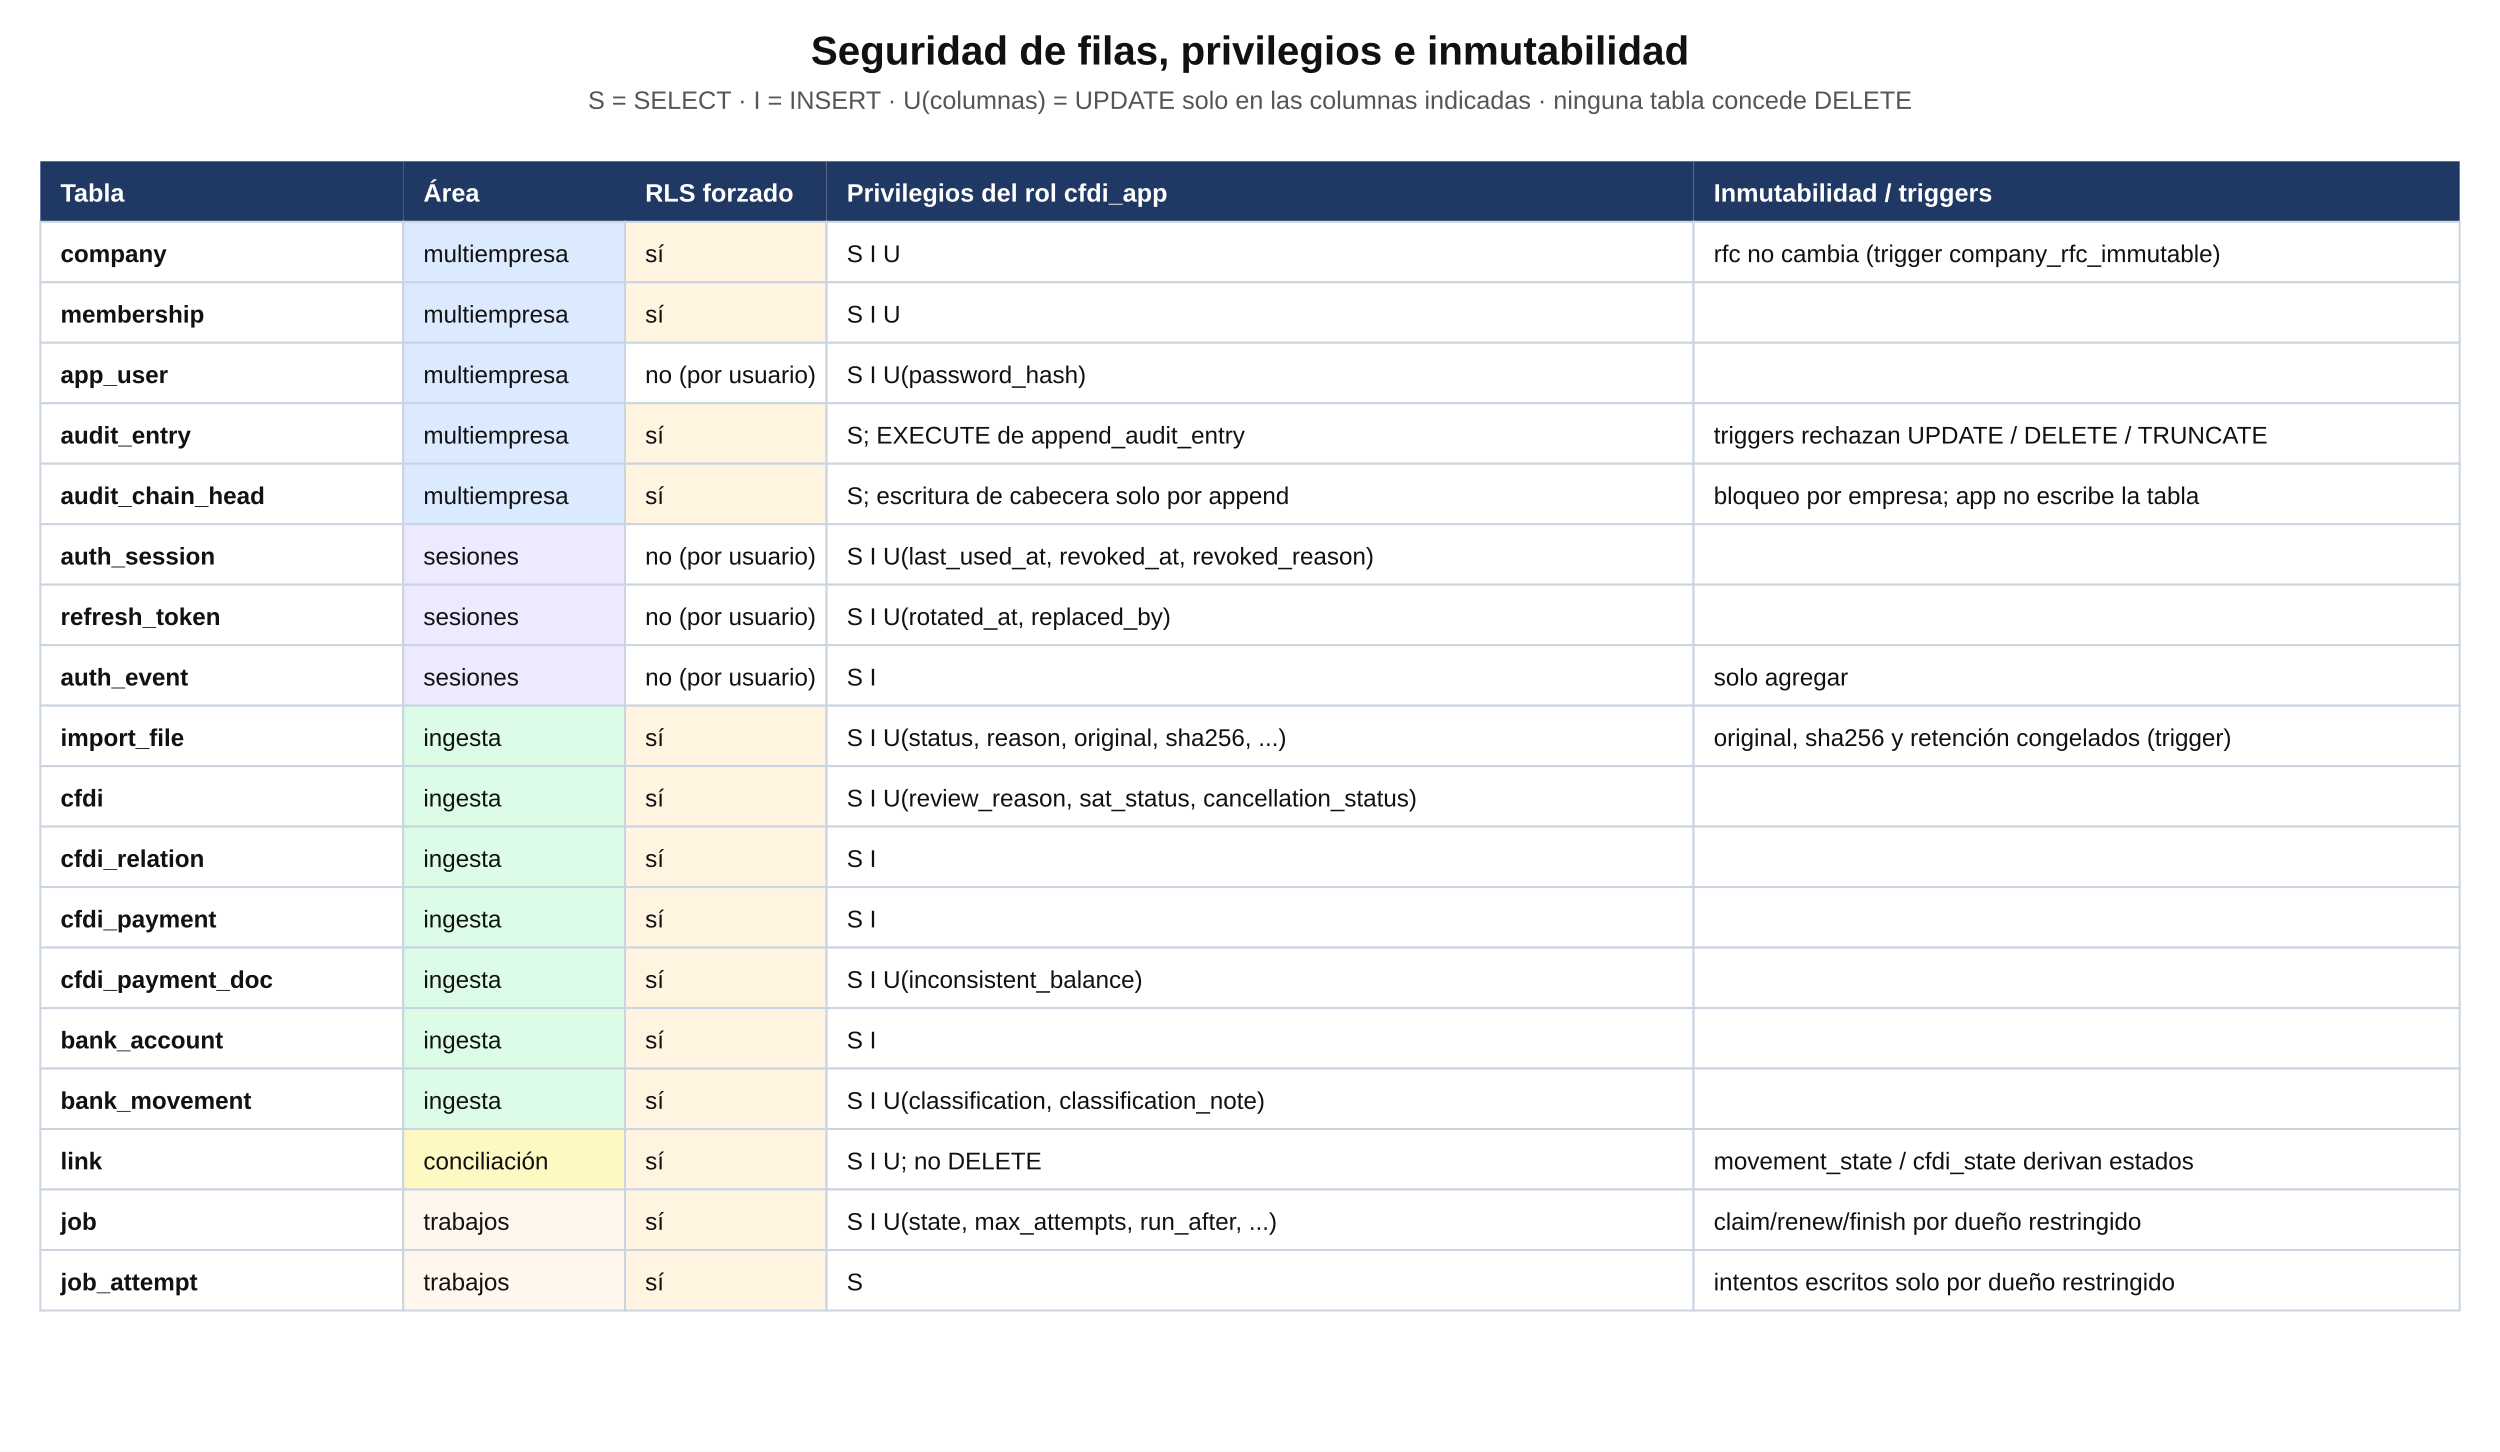
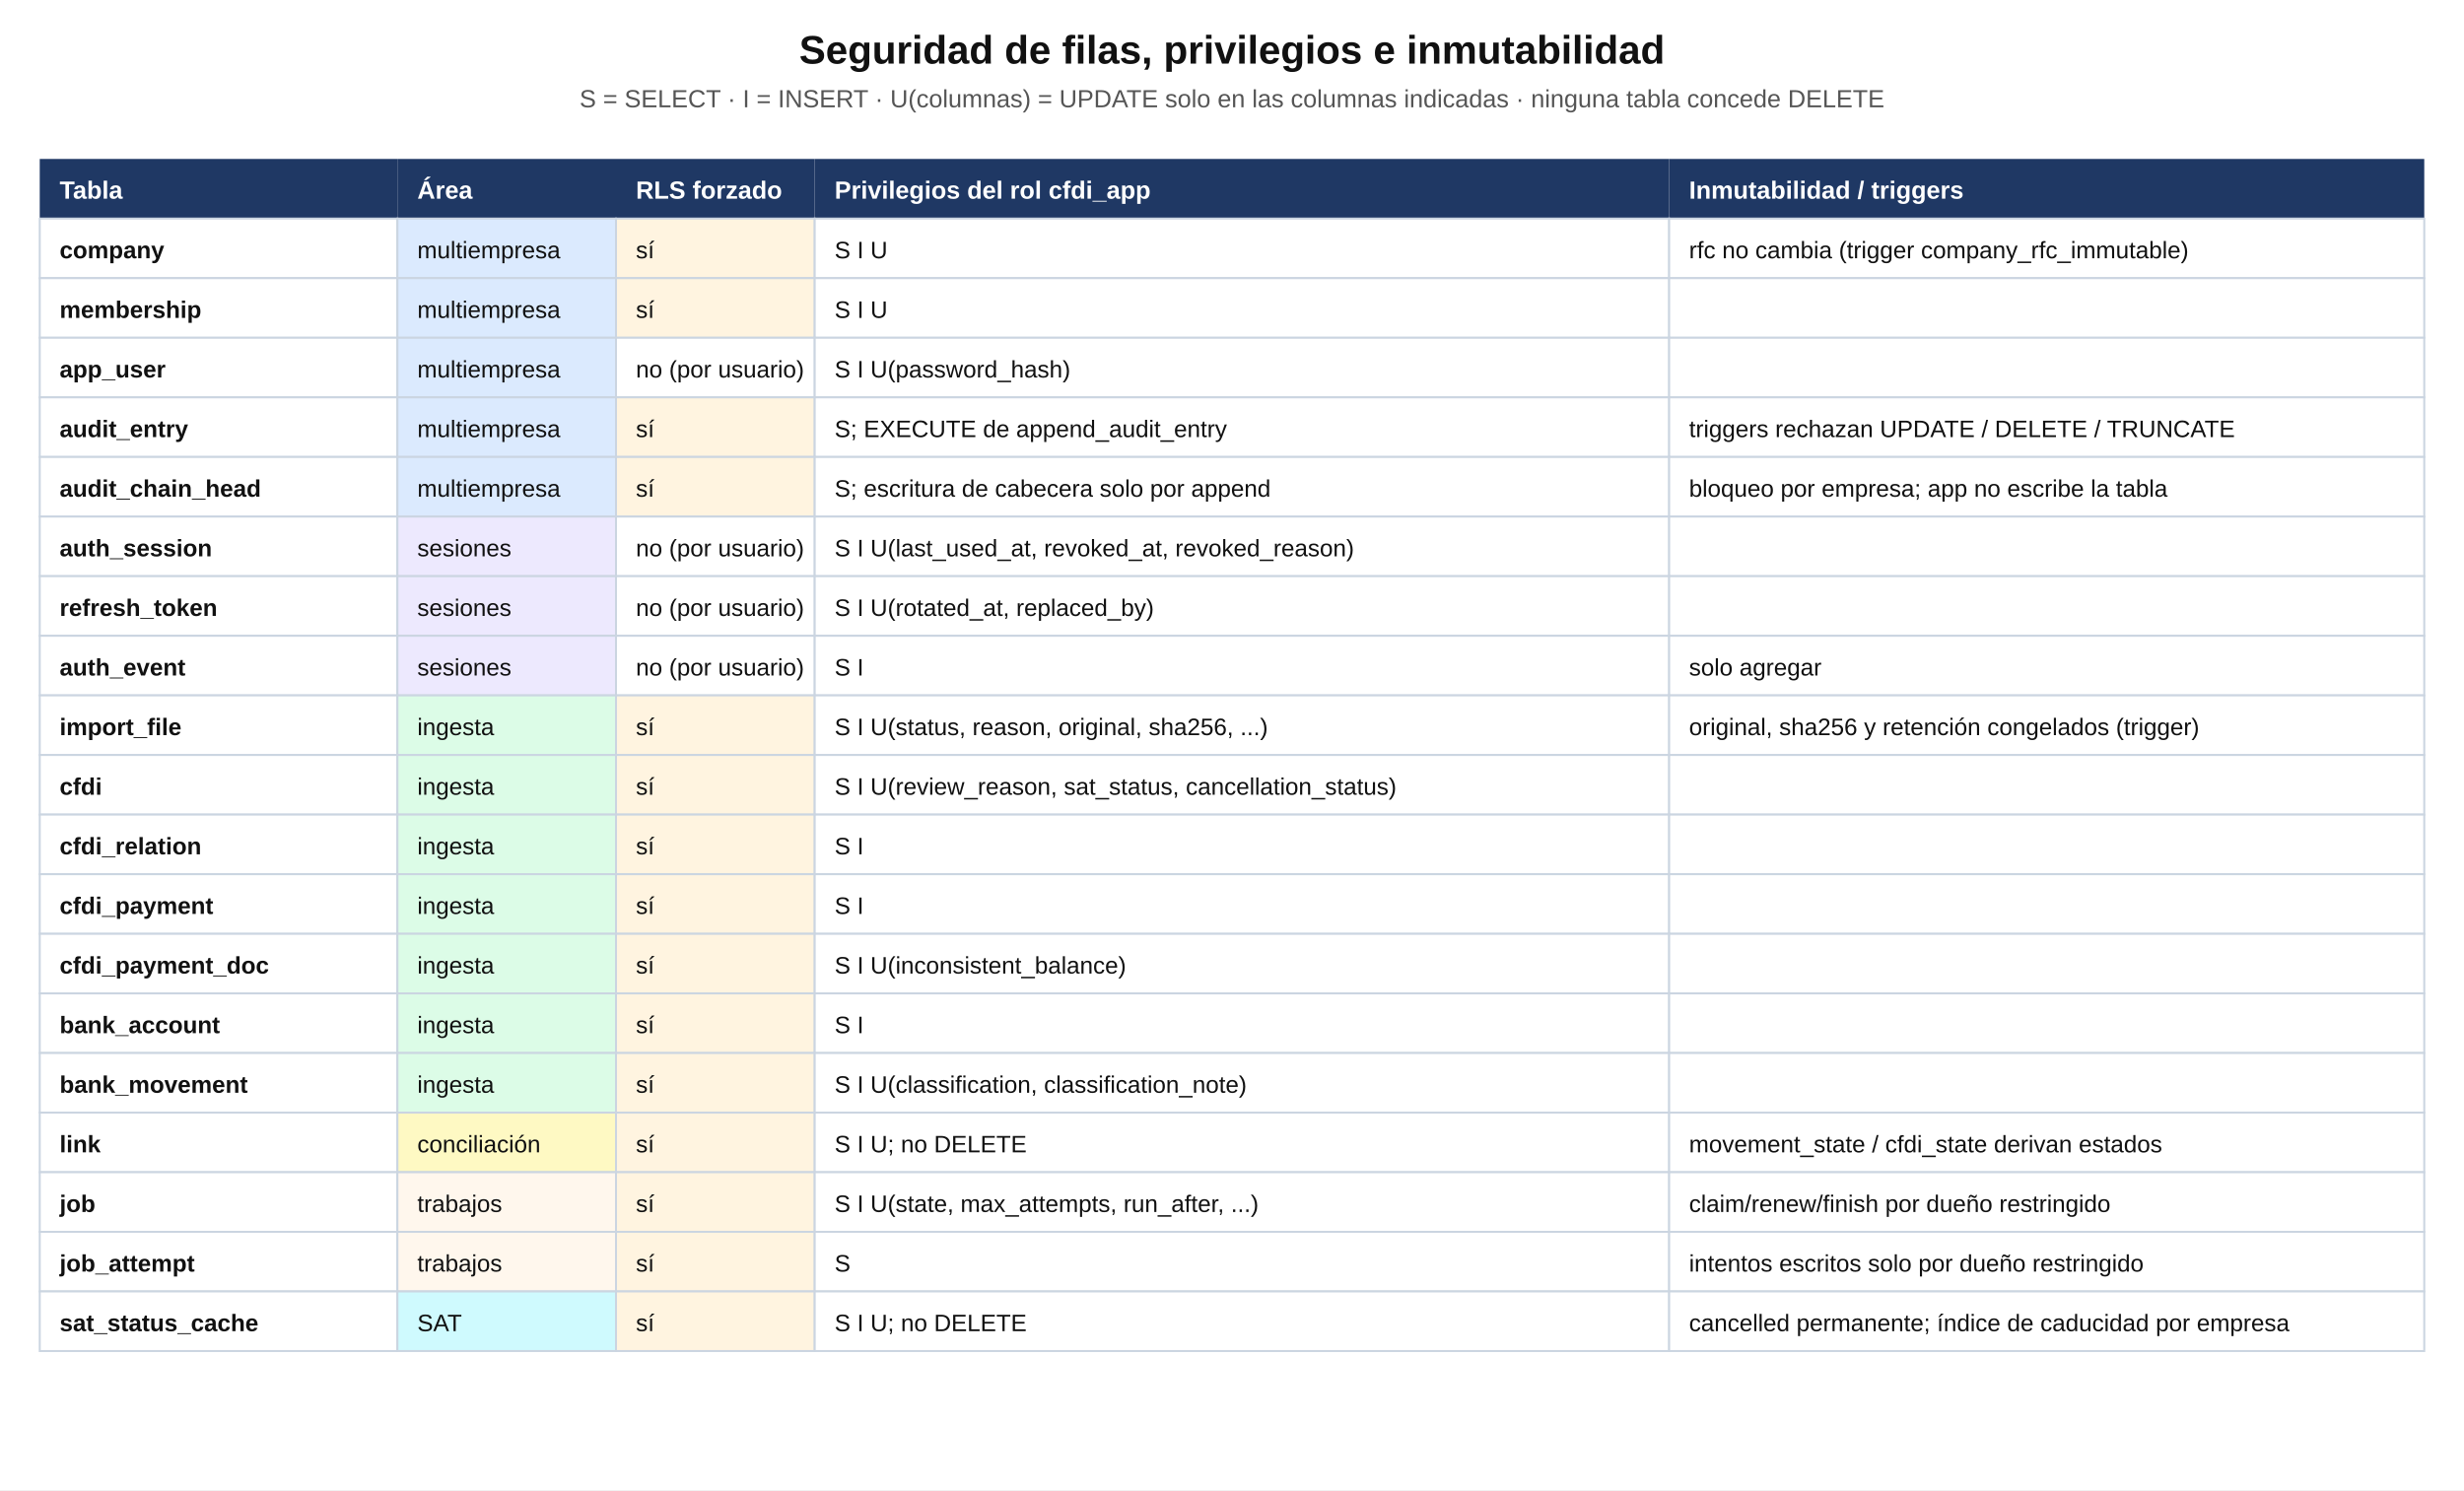
- <svg xmlns="http://www.w3.org/2000/svg" width="1240" height="720" viewBox="0 0 1240 720" font-family="Liberation Sans, Arial, sans-serif">
-   <rect width="1240" height="720" fill="#fff" />
+ <svg xmlns="http://www.w3.org/2000/svg" width="1240" height="750" viewBox="0 0 1240 750" font-family="Liberation Sans, Arial, sans-serif">
+   <rect width="1240" height="750" fill="#fff" />
  <text x="620.0" y="32" text-anchor="middle" font-size="20" font-weight="bold" fill="#111">Seguridad de filas, privilegios e inmutabilidad</text>
  <text x="620.0" y="54" text-anchor="middle" font-size="12.5" fill="#555">S = SELECT · I = INSERT · U(columnas) = UPDATE solo en las columnas indicadas · ninguna tabla concede DELETE</text>
  <rect x="20" y="80" width="180" height="30" fill="#1f3864" />
  <text x="30" y="100" font-size="12.5" font-weight="bold" fill="#fff">Tabla</text>
  <rect x="200" y="80" width="110" height="30" fill="#1f3864" />
  <text x="210" y="100" font-size="12.5" font-weight="bold" fill="#fff">Área</text>
  <rect x="310" y="80" width="100" height="30" fill="#1f3864" />
  <text x="320" y="100" font-size="12.5" font-weight="bold" fill="#fff">RLS forzado</text>
  <rect x="410" y="80" width="430" height="30" fill="#1f3864" />
  <text x="420" y="100" font-size="12.5" font-weight="bold" fill="#fff">Privilegios del rol cfdi_app</text>
  <rect x="840" y="80" width="380" height="30" fill="#1f3864" />
  <text x="850" y="100" font-size="12.5" font-weight="bold" fill="#fff">Inmutabilidad / triggers</text>
  <rect x="20" y="110" width="180" height="30" fill="#fff" stroke="#cbd5e1" />
  <text x="30" y="130" font-size="12" font-weight="bold" fill="#111">company</text>
  <rect x="200" y="110" width="110" height="30" fill="#dbeafe" stroke="#cbd5e1" />
  <text x="210" y="130" font-size="12" fill="#111">multiempresa</text>
  <rect x="310" y="110" width="100" height="30" fill="#fff4e0" stroke="#cbd5e1" />
  <text x="320" y="130" font-size="12" fill="#111">sí</text>
  <rect x="410" y="110" width="430" height="30" fill="#fff" stroke="#cbd5e1" />
  <text x="420" y="130" font-size="12" fill="#111">S I U</text>
  <rect x="840" y="110" width="380" height="30" fill="#fff" stroke="#cbd5e1" />
  <text x="850" y="130" font-size="12" fill="#111">rfc no cambia (trigger company_rfc_immutable)</text>
  <rect x="20" y="140" width="180" height="30" fill="#fff" stroke="#cbd5e1" />
  <text x="30" y="160" font-size="12" font-weight="bold" fill="#111">membership</text>
  <rect x="200" y="140" width="110" height="30" fill="#dbeafe" stroke="#cbd5e1" />
  <text x="210" y="160" font-size="12" fill="#111">multiempresa</text>
  <rect x="310" y="140" width="100" height="30" fill="#fff4e0" stroke="#cbd5e1" />
  <text x="320" y="160" font-size="12" fill="#111">sí</text>
  <rect x="410" y="140" width="430" height="30" fill="#fff" stroke="#cbd5e1" />
  <text x="420" y="160" font-size="12" fill="#111">S I U</text>
  <rect x="840" y="140" width="380" height="30" fill="#fff" stroke="#cbd5e1" />
  <text x="850" y="160" font-size="12" fill="#111" />
  <rect x="20" y="170" width="180" height="30" fill="#fff" stroke="#cbd5e1" />
  <text x="30" y="190" font-size="12" font-weight="bold" fill="#111">app_user</text>
  <rect x="200" y="170" width="110" height="30" fill="#dbeafe" stroke="#cbd5e1" />
  <text x="210" y="190" font-size="12" fill="#111">multiempresa</text>
  <rect x="310" y="170" width="100" height="30" fill="#fff" stroke="#cbd5e1" />
  <text x="320" y="190" font-size="12" fill="#111">no (por usuario)</text>
  <rect x="410" y="170" width="430" height="30" fill="#fff" stroke="#cbd5e1" />
  <text x="420" y="190" font-size="12" fill="#111">S I U(password_hash)</text>
  <rect x="840" y="170" width="380" height="30" fill="#fff" stroke="#cbd5e1" />
  <text x="850" y="190" font-size="12" fill="#111" />
  <rect x="20" y="200" width="180" height="30" fill="#fff" stroke="#cbd5e1" />
  <text x="30" y="220" font-size="12" font-weight="bold" fill="#111">audit_entry</text>
  <rect x="200" y="200" width="110" height="30" fill="#dbeafe" stroke="#cbd5e1" />
  <text x="210" y="220" font-size="12" fill="#111">multiempresa</text>
  <rect x="310" y="200" width="100" height="30" fill="#fff4e0" stroke="#cbd5e1" />
  <text x="320" y="220" font-size="12" fill="#111">sí</text>
  <rect x="410" y="200" width="430" height="30" fill="#fff" stroke="#cbd5e1" />
  <text x="420" y="220" font-size="12" fill="#111">S; EXECUTE de append_audit_entry</text>
  <rect x="840" y="200" width="380" height="30" fill="#fff" stroke="#cbd5e1" />
  <text x="850" y="220" font-size="12" fill="#111">triggers rechazan UPDATE / DELETE / TRUNCATE</text>
  <rect x="20" y="230" width="180" height="30" fill="#fff" stroke="#cbd5e1" />
  <text x="30" y="250" font-size="12" font-weight="bold" fill="#111">audit_chain_head</text>
  <rect x="200" y="230" width="110" height="30" fill="#dbeafe" stroke="#cbd5e1" />
  <text x="210" y="250" font-size="12" fill="#111">multiempresa</text>
  <rect x="310" y="230" width="100" height="30" fill="#fff4e0" stroke="#cbd5e1" />
  <text x="320" y="250" font-size="12" fill="#111">sí</text>
  <rect x="410" y="230" width="430" height="30" fill="#fff" stroke="#cbd5e1" />
  <text x="420" y="250" font-size="12" fill="#111">S; escritura de cabecera solo por append</text>
  <rect x="840" y="230" width="380" height="30" fill="#fff" stroke="#cbd5e1" />
  <text x="850" y="250" font-size="12" fill="#111">bloqueo por empresa; app no escribe la tabla</text>
  <rect x="20" y="260" width="180" height="30" fill="#fff" stroke="#cbd5e1" />
  <text x="30" y="280" font-size="12" font-weight="bold" fill="#111">auth_session</text>
  <rect x="200" y="260" width="110" height="30" fill="#ede9fe" stroke="#cbd5e1" />
  <text x="210" y="280" font-size="12" fill="#111">sesiones</text>
  <rect x="310" y="260" width="100" height="30" fill="#fff" stroke="#cbd5e1" />
  <text x="320" y="280" font-size="12" fill="#111">no (por usuario)</text>
  <rect x="410" y="260" width="430" height="30" fill="#fff" stroke="#cbd5e1" />
  <text x="420" y="280" font-size="12" fill="#111">S I U(last_used_at, revoked_at, revoked_reason)</text>
  <rect x="840" y="260" width="380" height="30" fill="#fff" stroke="#cbd5e1" />
  <text x="850" y="280" font-size="12" fill="#111" />
  <rect x="20" y="290" width="180" height="30" fill="#fff" stroke="#cbd5e1" />
  <text x="30" y="310" font-size="12" font-weight="bold" fill="#111">refresh_token</text>
  <rect x="200" y="290" width="110" height="30" fill="#ede9fe" stroke="#cbd5e1" />
  <text x="210" y="310" font-size="12" fill="#111">sesiones</text>
  <rect x="310" y="290" width="100" height="30" fill="#fff" stroke="#cbd5e1" />
  <text x="320" y="310" font-size="12" fill="#111">no (por usuario)</text>
  <rect x="410" y="290" width="430" height="30" fill="#fff" stroke="#cbd5e1" />
  <text x="420" y="310" font-size="12" fill="#111">S I U(rotated_at, replaced_by)</text>
  <rect x="840" y="290" width="380" height="30" fill="#fff" stroke="#cbd5e1" />
  <text x="850" y="310" font-size="12" fill="#111" />
  <rect x="20" y="320" width="180" height="30" fill="#fff" stroke="#cbd5e1" />
  <text x="30" y="340" font-size="12" font-weight="bold" fill="#111">auth_event</text>
  <rect x="200" y="320" width="110" height="30" fill="#ede9fe" stroke="#cbd5e1" />
  <text x="210" y="340" font-size="12" fill="#111">sesiones</text>
  <rect x="310" y="320" width="100" height="30" fill="#fff" stroke="#cbd5e1" />
  <text x="320" y="340" font-size="12" fill="#111">no (por usuario)</text>
  <rect x="410" y="320" width="430" height="30" fill="#fff" stroke="#cbd5e1" />
  <text x="420" y="340" font-size="12" fill="#111">S I</text>
  <rect x="840" y="320" width="380" height="30" fill="#fff" stroke="#cbd5e1" />
  <text x="850" y="340" font-size="12" fill="#111">solo agregar</text>
  <rect x="20" y="350" width="180" height="30" fill="#fff" stroke="#cbd5e1" />
  <text x="30" y="370" font-size="12" font-weight="bold" fill="#111">import_file</text>
  <rect x="200" y="350" width="110" height="30" fill="#dcfce7" stroke="#cbd5e1" />
  <text x="210" y="370" font-size="12" fill="#111">ingesta</text>
  <rect x="310" y="350" width="100" height="30" fill="#fff4e0" stroke="#cbd5e1" />
  <text x="320" y="370" font-size="12" fill="#111">sí</text>
  <rect x="410" y="350" width="430" height="30" fill="#fff" stroke="#cbd5e1" />
  <text x="420" y="370" font-size="12" fill="#111">S I U(status, reason, original, sha256, ...)</text>
  <rect x="840" y="350" width="380" height="30" fill="#fff" stroke="#cbd5e1" />
  <text x="850" y="370" font-size="12" fill="#111">original, sha256 y retención congelados (trigger)</text>
  <rect x="20" y="380" width="180" height="30" fill="#fff" stroke="#cbd5e1" />
  <text x="30" y="400" font-size="12" font-weight="bold" fill="#111">cfdi</text>
  <rect x="200" y="380" width="110" height="30" fill="#dcfce7" stroke="#cbd5e1" />
  <text x="210" y="400" font-size="12" fill="#111">ingesta</text>
  <rect x="310" y="380" width="100" height="30" fill="#fff4e0" stroke="#cbd5e1" />
  <text x="320" y="400" font-size="12" fill="#111">sí</text>
  <rect x="410" y="380" width="430" height="30" fill="#fff" stroke="#cbd5e1" />
  <text x="420" y="400" font-size="12" fill="#111">S I U(review_reason, sat_status, cancellation_status)</text>
  <rect x="840" y="380" width="380" height="30" fill="#fff" stroke="#cbd5e1" />
  <text x="850" y="400" font-size="12" fill="#111" />
  <rect x="20" y="410" width="180" height="30" fill="#fff" stroke="#cbd5e1" />
  <text x="30" y="430" font-size="12" font-weight="bold" fill="#111">cfdi_relation</text>
  <rect x="200" y="410" width="110" height="30" fill="#dcfce7" stroke="#cbd5e1" />
  <text x="210" y="430" font-size="12" fill="#111">ingesta</text>
  <rect x="310" y="410" width="100" height="30" fill="#fff4e0" stroke="#cbd5e1" />
  <text x="320" y="430" font-size="12" fill="#111">sí</text>
  <rect x="410" y="410" width="430" height="30" fill="#fff" stroke="#cbd5e1" />
  <text x="420" y="430" font-size="12" fill="#111">S I</text>
  <rect x="840" y="410" width="380" height="30" fill="#fff" stroke="#cbd5e1" />
  <text x="850" y="430" font-size="12" fill="#111" />
  <rect x="20" y="440" width="180" height="30" fill="#fff" stroke="#cbd5e1" />
  <text x="30" y="460" font-size="12" font-weight="bold" fill="#111">cfdi_payment</text>
  <rect x="200" y="440" width="110" height="30" fill="#dcfce7" stroke="#cbd5e1" />
  <text x="210" y="460" font-size="12" fill="#111">ingesta</text>
  <rect x="310" y="440" width="100" height="30" fill="#fff4e0" stroke="#cbd5e1" />
  <text x="320" y="460" font-size="12" fill="#111">sí</text>
  <rect x="410" y="440" width="430" height="30" fill="#fff" stroke="#cbd5e1" />
  <text x="420" y="460" font-size="12" fill="#111">S I</text>
  <rect x="840" y="440" width="380" height="30" fill="#fff" stroke="#cbd5e1" />
  <text x="850" y="460" font-size="12" fill="#111" />
  <rect x="20" y="470" width="180" height="30" fill="#fff" stroke="#cbd5e1" />
  <text x="30" y="490" font-size="12" font-weight="bold" fill="#111">cfdi_payment_doc</text>
  <rect x="200" y="470" width="110" height="30" fill="#dcfce7" stroke="#cbd5e1" />
  <text x="210" y="490" font-size="12" fill="#111">ingesta</text>
  <rect x="310" y="470" width="100" height="30" fill="#fff4e0" stroke="#cbd5e1" />
  <text x="320" y="490" font-size="12" fill="#111">sí</text>
  <rect x="410" y="470" width="430" height="30" fill="#fff" stroke="#cbd5e1" />
  <text x="420" y="490" font-size="12" fill="#111">S I U(inconsistent_balance)</text>
  <rect x="840" y="470" width="380" height="30" fill="#fff" stroke="#cbd5e1" />
  <text x="850" y="490" font-size="12" fill="#111" />
  <rect x="20" y="500" width="180" height="30" fill="#fff" stroke="#cbd5e1" />
  <text x="30" y="520" font-size="12" font-weight="bold" fill="#111">bank_account</text>
  <rect x="200" y="500" width="110" height="30" fill="#dcfce7" stroke="#cbd5e1" />
  <text x="210" y="520" font-size="12" fill="#111">ingesta</text>
  <rect x="310" y="500" width="100" height="30" fill="#fff4e0" stroke="#cbd5e1" />
  <text x="320" y="520" font-size="12" fill="#111">sí</text>
  <rect x="410" y="500" width="430" height="30" fill="#fff" stroke="#cbd5e1" />
  <text x="420" y="520" font-size="12" fill="#111">S I</text>
  <rect x="840" y="500" width="380" height="30" fill="#fff" stroke="#cbd5e1" />
  <text x="850" y="520" font-size="12" fill="#111" />
  <rect x="20" y="530" width="180" height="30" fill="#fff" stroke="#cbd5e1" />
  <text x="30" y="550" font-size="12" font-weight="bold" fill="#111">bank_movement</text>
  <rect x="200" y="530" width="110" height="30" fill="#dcfce7" stroke="#cbd5e1" />
  <text x="210" y="550" font-size="12" fill="#111">ingesta</text>
  <rect x="310" y="530" width="100" height="30" fill="#fff4e0" stroke="#cbd5e1" />
  <text x="320" y="550" font-size="12" fill="#111">sí</text>
  <rect x="410" y="530" width="430" height="30" fill="#fff" stroke="#cbd5e1" />
  <text x="420" y="550" font-size="12" fill="#111">S I U(classification, classification_note)</text>
  <rect x="840" y="530" width="380" height="30" fill="#fff" stroke="#cbd5e1" />
  <text x="850" y="550" font-size="12" fill="#111" />
  <rect x="20" y="560" width="180" height="30" fill="#fff" stroke="#cbd5e1" />
  <text x="30" y="580" font-size="12" font-weight="bold" fill="#111">link</text>
  <rect x="200" y="560" width="110" height="30" fill="#fef9c3" stroke="#cbd5e1" />
  <text x="210" y="580" font-size="12" fill="#111">conciliación</text>
  <rect x="310" y="560" width="100" height="30" fill="#fff4e0" stroke="#cbd5e1" />
  <text x="320" y="580" font-size="12" fill="#111">sí</text>
  <rect x="410" y="560" width="430" height="30" fill="#fff" stroke="#cbd5e1" />
  <text x="420" y="580" font-size="12" fill="#111">S I U; no DELETE</text>
  <rect x="840" y="560" width="380" height="30" fill="#fff" stroke="#cbd5e1" />
  <text x="850" y="580" font-size="12" fill="#111">movement_state / cfdi_state derivan estados</text>
  <rect x="20" y="590" width="180" height="30" fill="#fff" stroke="#cbd5e1" />
  <text x="30" y="610" font-size="12" font-weight="bold" fill="#111">job</text>
  <rect x="200" y="590" width="110" height="30" fill="#fff7ed" stroke="#cbd5e1" />
  <text x="210" y="610" font-size="12" fill="#111">trabajos</text>
  <rect x="310" y="590" width="100" height="30" fill="#fff4e0" stroke="#cbd5e1" />
  <text x="320" y="610" font-size="12" fill="#111">sí</text>
  <rect x="410" y="590" width="430" height="30" fill="#fff" stroke="#cbd5e1" />
  <text x="420" y="610" font-size="12" fill="#111">S I U(state, max_attempts, run_after, ...)</text>
  <rect x="840" y="590" width="380" height="30" fill="#fff" stroke="#cbd5e1" />
  <text x="850" y="610" font-size="12" fill="#111">claim/renew/finish por dueño restringido</text>
  <rect x="20" y="620" width="180" height="30" fill="#fff" stroke="#cbd5e1" />
  <text x="30" y="640" font-size="12" font-weight="bold" fill="#111">job_attempt</text>
  <rect x="200" y="620" width="110" height="30" fill="#fff7ed" stroke="#cbd5e1" />
  <text x="210" y="640" font-size="12" fill="#111">trabajos</text>
  <rect x="310" y="620" width="100" height="30" fill="#fff4e0" stroke="#cbd5e1" />
  <text x="320" y="640" font-size="12" fill="#111">sí</text>
  <rect x="410" y="620" width="430" height="30" fill="#fff" stroke="#cbd5e1" />
  <text x="420" y="640" font-size="12" fill="#111">S</text>
  <rect x="840" y="620" width="380" height="30" fill="#fff" stroke="#cbd5e1" />
  <text x="850" y="640" font-size="12" fill="#111">intentos escritos solo por dueño restringido</text>
+   <rect x="20" y="650" width="180" height="30" fill="#fff" stroke="#cbd5e1" />
+   <text x="30" y="670" font-size="12" font-weight="bold" fill="#111">sat_status_cache</text>
+   <rect x="200" y="650" width="110" height="30" fill="#cffafe" stroke="#cbd5e1" />
+   <text x="210" y="670" font-size="12" fill="#111">SAT</text>
+   <rect x="310" y="650" width="100" height="30" fill="#fff4e0" stroke="#cbd5e1" />
+   <text x="320" y="670" font-size="12" fill="#111">sí</text>
+   <rect x="410" y="650" width="430" height="30" fill="#fff" stroke="#cbd5e1" />
+   <text x="420" y="670" font-size="12" fill="#111">S I U; no DELETE</text>
+   <rect x="840" y="650" width="380" height="30" fill="#fff" stroke="#cbd5e1" />
+   <text x="850" y="670" font-size="12" fill="#111">cancelled permanente; índice de caducidad por empresa</text>
</svg>
